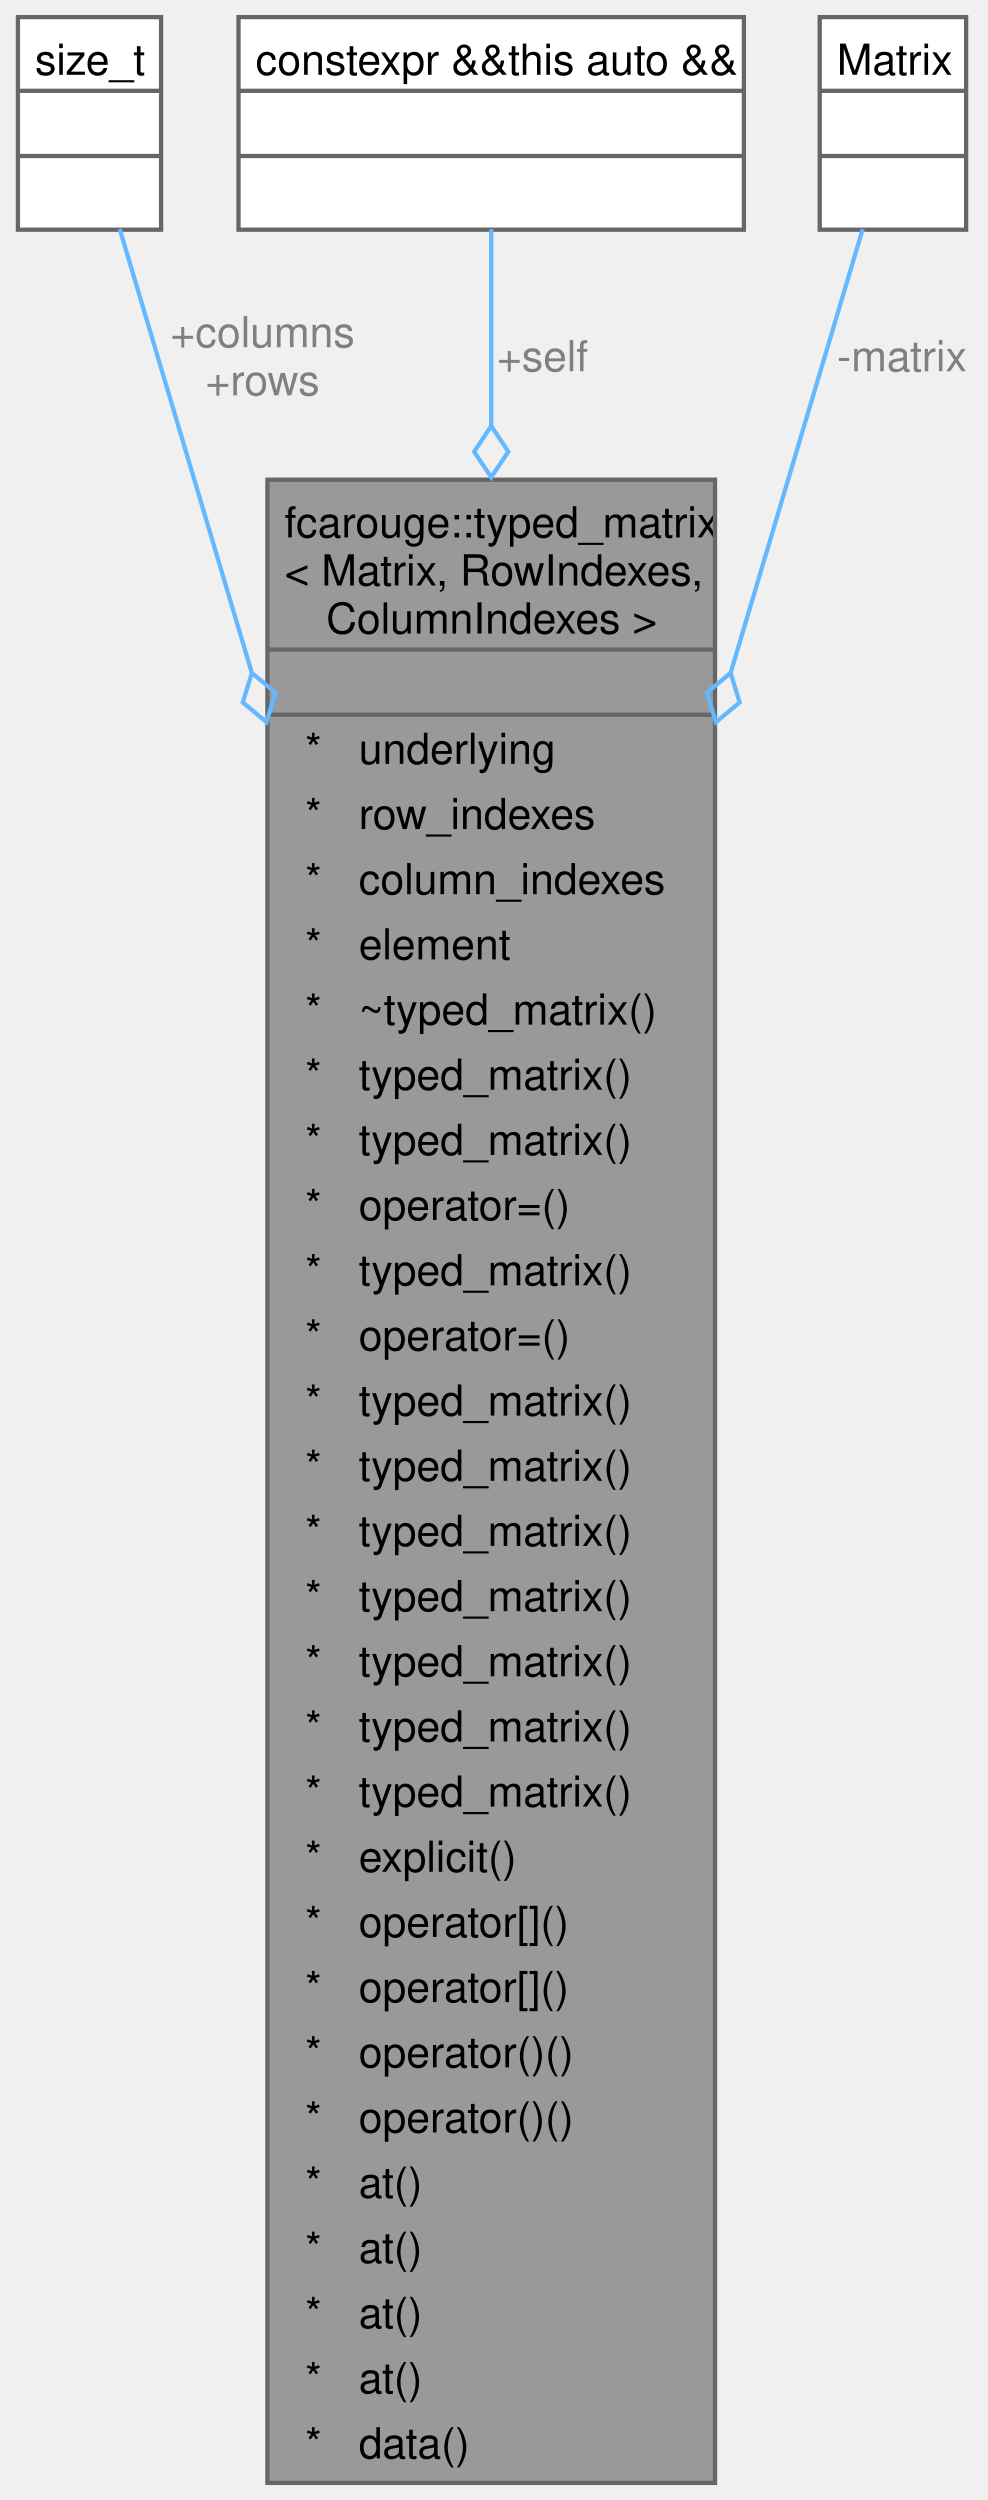
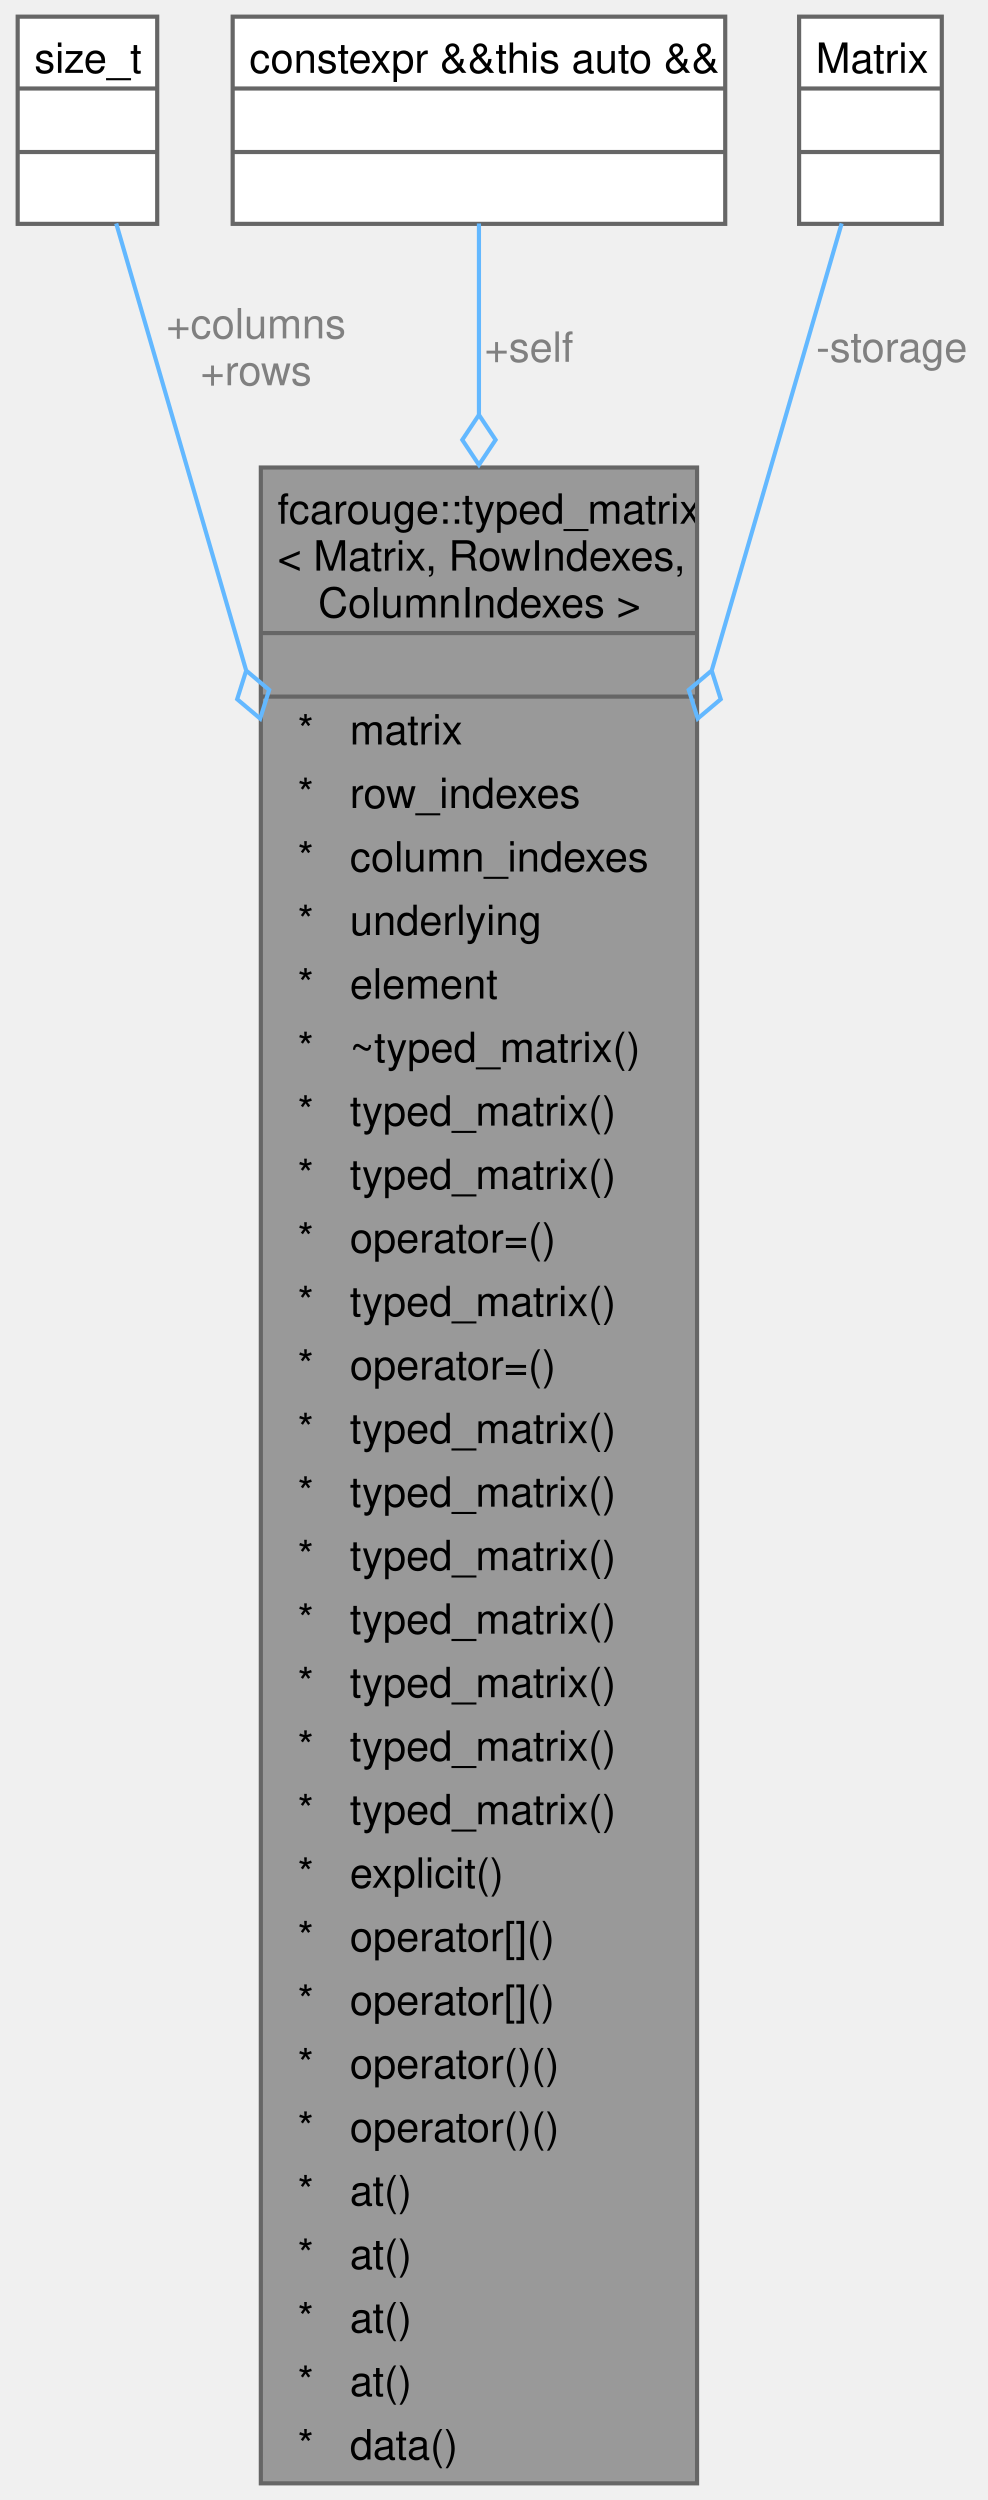
- <svg xmlns="http://www.w3.org/2000/svg" xmlns:xlink="http://www.w3.org/1999/xlink" width="231pt" height="585pt" viewBox="0.00 0.00 230.61 585.00">
-   <g id="graph0" class="graph" transform="scale(1 1) rotate(0) translate(4 581)">
+ <svg xmlns="http://www.w3.org/2000/svg" xmlns:xlink="http://www.w3.org/1999/xlink" width="237pt" height="600pt" viewBox="0.00 0.00 236.61 600.25">
+   <g id="graph0" class="graph" transform="scale(1 1) rotate(0) translate(4 596.25)">
    <g id="Node000001" class="node">
      <g id="a_Node000001">
        <a xlink:title="Strongly typed matrix.">
-           <polygon fill="#999999" stroke="none" points="163.12,-468.75 58.38,-468.75 58.38,0 163.12,0 163.12,-468.75" />
-           <text text-anchor="start" x="62.38" y="-455.25" font-family="Helvetica,sans-Serif" font-size="10.00">fcarouge::typed_matrix</text>
-           <text text-anchor="start" x="62.38" y="-444" font-family="Helvetica,sans-Serif" font-size="10.00">&lt; Matrix, RowIndexes,</text>
-           <text text-anchor="start" x="72.12" y="-432.75" font-family="Helvetica,sans-Serif" font-size="10.00"> ColumnIndexes &gt;</text>
-           <text text-anchor="start" x="109.25" y="-417.5" font-family="Helvetica,sans-Serif" font-size="10.00"> </text>
+           <polygon fill="#999999" stroke="none" points="163.12,-484 58.38,-484 58.38,0 163.12,0 163.12,-484" />
+           <text text-anchor="start" x="62.38" y="-470.5" font-family="Helvetica,sans-Serif" font-size="10.00">fcarouge::typed_matrix</text>
+           <text text-anchor="start" x="62.38" y="-459.25" font-family="Helvetica,sans-Serif" font-size="10.00">&lt; Matrix, RowIndexes,</text>
+           <text text-anchor="start" x="72.12" y="-448" font-family="Helvetica,sans-Serif" font-size="10.00"> ColumnIndexes &gt;</text>
+           <text text-anchor="start" x="109.25" y="-432.75" font-family="Helvetica,sans-Serif" font-size="10.00"> </text>
+           <text text-anchor="start" x="67.19" y="-417.5" font-family="Helvetica,sans-Serif" font-size="10.00">*</text>
+           <text text-anchor="start" x="79.75" y="-417.5" font-family="Helvetica,sans-Serif" font-size="10.00">matrix</text>
          <text text-anchor="start" x="67.19" y="-402.25" font-family="Helvetica,sans-Serif" font-size="10.00">*</text>
-           <text text-anchor="start" x="79.75" y="-402.25" font-family="Helvetica,sans-Serif" font-size="10.00">underlying</text>
+           <text text-anchor="start" x="79.75" y="-402.25" font-family="Helvetica,sans-Serif" font-size="10.00">row_indexes</text>
          <text text-anchor="start" x="67.19" y="-387" font-family="Helvetica,sans-Serif" font-size="10.00">*</text>
-           <text text-anchor="start" x="79.75" y="-387" font-family="Helvetica,sans-Serif" font-size="10.00">row_indexes</text>
+           <text text-anchor="start" x="79.75" y="-387" font-family="Helvetica,sans-Serif" font-size="10.00">column_indexes</text>
          <text text-anchor="start" x="67.19" y="-371.75" font-family="Helvetica,sans-Serif" font-size="10.00">*</text>
-           <text text-anchor="start" x="79.75" y="-371.75" font-family="Helvetica,sans-Serif" font-size="10.00">column_indexes</text>
+           <text text-anchor="start" x="79.75" y="-371.75" font-family="Helvetica,sans-Serif" font-size="10.00">underlying</text>
          <text text-anchor="start" x="67.19" y="-356.5" font-family="Helvetica,sans-Serif" font-size="10.00">*</text>
          <text text-anchor="start" x="79.75" y="-356.5" font-family="Helvetica,sans-Serif" font-size="10.00">element</text>
          <text text-anchor="start" x="67.19" y="-341.25" font-family="Helvetica,sans-Serif" font-size="10.00">*</text>
          <text text-anchor="start" x="79.75" y="-341.25" font-family="Helvetica,sans-Serif" font-size="10.00">~typed_matrix()</text>
          <text text-anchor="start" x="67.19" y="-326" font-family="Helvetica,sans-Serif" font-size="10.00">*</text>
          <text text-anchor="start" x="79.75" y="-326" font-family="Helvetica,sans-Serif" font-size="10.00">typed_matrix()</text>
          <text text-anchor="start" x="67.19" y="-310.75" font-family="Helvetica,sans-Serif" font-size="10.00">*</text>
          <text text-anchor="start" x="79.75" y="-310.75" font-family="Helvetica,sans-Serif" font-size="10.00">typed_matrix()</text>
          <text text-anchor="start" x="67.19" y="-295.5" font-family="Helvetica,sans-Serif" font-size="10.00">*</text>
          <text text-anchor="start" x="79.75" y="-295.5" font-family="Helvetica,sans-Serif" font-size="10.00">operator=()</text>
          <text text-anchor="start" x="67.19" y="-280.25" font-family="Helvetica,sans-Serif" font-size="10.00">*</text>
          <text text-anchor="start" x="79.75" y="-280.25" font-family="Helvetica,sans-Serif" font-size="10.00">typed_matrix()</text>
          <text text-anchor="start" x="67.19" y="-265" font-family="Helvetica,sans-Serif" font-size="10.00">*</text>
          <text text-anchor="start" x="79.75" y="-265" font-family="Helvetica,sans-Serif" font-size="10.00">operator=()</text>
          <text text-anchor="start" x="67.19" y="-249.75" font-family="Helvetica,sans-Serif" font-size="10.00">*</text>
          <text text-anchor="start" x="79.75" y="-249.75" font-family="Helvetica,sans-Serif" font-size="10.00">typed_matrix()</text>
          <text text-anchor="start" x="67.19" y="-234.5" font-family="Helvetica,sans-Serif" font-size="10.00">*</text>
          <text text-anchor="start" x="79.75" y="-234.5" font-family="Helvetica,sans-Serif" font-size="10.00">typed_matrix()</text>
          <text text-anchor="start" x="67.19" y="-219.25" font-family="Helvetica,sans-Serif" font-size="10.00">*</text>
          <text text-anchor="start" x="79.75" y="-219.25" font-family="Helvetica,sans-Serif" font-size="10.00">typed_matrix()</text>
          <text text-anchor="start" x="67.19" y="-204" font-family="Helvetica,sans-Serif" font-size="10.00">*</text>
          <text text-anchor="start" x="79.75" y="-204" font-family="Helvetica,sans-Serif" font-size="10.00">typed_matrix()</text>
          <text text-anchor="start" x="67.19" y="-188.75" font-family="Helvetica,sans-Serif" font-size="10.00">*</text>
          <text text-anchor="start" x="79.75" y="-188.75" font-family="Helvetica,sans-Serif" font-size="10.00">typed_matrix()</text>
          <text text-anchor="start" x="67.19" y="-173.5" font-family="Helvetica,sans-Serif" font-size="10.00">*</text>
          <text text-anchor="start" x="79.75" y="-173.5" font-family="Helvetica,sans-Serif" font-size="10.00">typed_matrix()</text>
          <text text-anchor="start" x="67.19" y="-158.25" font-family="Helvetica,sans-Serif" font-size="10.00">*</text>
          <text text-anchor="start" x="79.75" y="-158.25" font-family="Helvetica,sans-Serif" font-size="10.00">typed_matrix()</text>
          <text text-anchor="start" x="67.19" y="-143" font-family="Helvetica,sans-Serif" font-size="10.00">*</text>
          <text text-anchor="start" x="79.75" y="-143" font-family="Helvetica,sans-Serif" font-size="10.00">explicit()</text>
          <text text-anchor="start" x="67.19" y="-127.75" font-family="Helvetica,sans-Serif" font-size="10.00">*</text>
          <text text-anchor="start" x="79.75" y="-127.75" font-family="Helvetica,sans-Serif" font-size="10.00">operator[]()</text>
          <text text-anchor="start" x="67.19" y="-112.5" font-family="Helvetica,sans-Serif" font-size="10.00">*</text>
          <text text-anchor="start" x="79.75" y="-112.5" font-family="Helvetica,sans-Serif" font-size="10.00">operator[]()</text>
          <text text-anchor="start" x="67.19" y="-97.25" font-family="Helvetica,sans-Serif" font-size="10.00">*</text>
          <text text-anchor="start" x="79.75" y="-97.25" font-family="Helvetica,sans-Serif" font-size="10.00">operator()()</text>
          <text text-anchor="start" x="67.19" y="-82" font-family="Helvetica,sans-Serif" font-size="10.00">*</text>
          <text text-anchor="start" x="79.75" y="-82" font-family="Helvetica,sans-Serif" font-size="10.00">operator()()</text>
          <text text-anchor="start" x="67.19" y="-66.75" font-family="Helvetica,sans-Serif" font-size="10.00">*</text>
          <text text-anchor="start" x="79.75" y="-66.75" font-family="Helvetica,sans-Serif" font-size="10.00">at()</text>
          <text text-anchor="start" x="67.19" y="-51.5" font-family="Helvetica,sans-Serif" font-size="10.00">*</text>
          <text text-anchor="start" x="79.75" y="-51.5" font-family="Helvetica,sans-Serif" font-size="10.00">at()</text>
          <text text-anchor="start" x="67.19" y="-36.25" font-family="Helvetica,sans-Serif" font-size="10.00">*</text>
          <text text-anchor="start" x="79.75" y="-36.25" font-family="Helvetica,sans-Serif" font-size="10.00">at()</text>
          <text text-anchor="start" x="67.19" y="-21" font-family="Helvetica,sans-Serif" font-size="10.00">*</text>
          <text text-anchor="start" x="79.75" y="-21" font-family="Helvetica,sans-Serif" font-size="10.00">at()</text>
          <text text-anchor="start" x="67.19" y="-5.75" font-family="Helvetica,sans-Serif" font-size="10.00">*</text>
          <text text-anchor="start" x="79.75" y="-5.75" font-family="Helvetica,sans-Serif" font-size="10.00">data()</text>
+           <polygon fill="#666666" stroke="#666666" points="58.38,-444.25 58.38,-444.25 163.12,-444.25 163.12,-444.25 58.38,-444.25" />
          <polygon fill="#666666" stroke="#666666" points="58.38,-429 58.38,-429 163.12,-429 163.12,-429 58.38,-429" />
-           <polygon fill="#666666" stroke="#666666" points="58.38,-413.75 58.38,-413.75 163.12,-413.75 163.12,-413.75 58.38,-413.75" />
-           <polygon fill="none" stroke="#666666" points="58.38,0 58.38,-468.75 163.12,-468.75 163.12,0 58.38,0" />
+           <polygon fill="none" stroke="#666666" points="58.38,0 58.38,-484 163.12,-484 163.12,0 58.38,0" />
        </a>
      </g>
    </g>
    <g id="Node000002" class="node">
      <g id="a_Node000002">
        <a xlink:title=" ">
-           <polygon fill="white" stroke="none" points="33.5,-577 0,-577 0,-527.25 33.5,-527.25 33.5,-577" />
-           <text text-anchor="start" x="4" y="-563.5" font-family="Helvetica,sans-Serif" font-size="10.00">size_t</text>
+           <polygon fill="white" stroke="none" points="33.5,-592.25 0,-592.25 0,-542.5 33.5,-542.5 33.5,-592.25" />
+           <text text-anchor="start" x="4" y="-578.75" font-family="Helvetica,sans-Serif" font-size="10.00">size_t</text>
+           <text text-anchor="start" x="15.25" y="-563.5" font-family="Helvetica,sans-Serif" font-size="10.00"> </text>
          <text text-anchor="start" x="15.25" y="-548.25" font-family="Helvetica,sans-Serif" font-size="10.00"> </text>
-           <text text-anchor="start" x="15.25" y="-533" font-family="Helvetica,sans-Serif" font-size="10.00"> </text>
+           <polygon fill="#666666" stroke="#666666" points="0,-575 0,-575 33.5,-575 33.5,-575 0,-575" />
          <polygon fill="#666666" stroke="#666666" points="0,-559.75 0,-559.75 33.5,-559.75 33.5,-559.75 0,-559.75" />
-           <polygon fill="#666666" stroke="#666666" points="0,-544.5 0,-544.5 33.5,-544.5 33.5,-544.5 0,-544.5" />
-           <polygon fill="none" stroke="#666666" points="0,-527.25 0,-577 33.5,-577 33.5,-527.25 0,-527.25" />
+           <polygon fill="none" stroke="#666666" points="0,-542.5 0,-592.25 33.5,-592.25 33.5,-542.5 0,-542.5" />
        </a>
      </g>
    </g>
    <g id="edge1_Node000001_Node000002" class="edge">
      <g id="a_edge1_Node000001_Node000002">
        <a xlink:title=" ">
-           <path fill="none" stroke="#63b8ff" d="M23.82,-527.39C30.85,-503.77 42.36,-465.11 54.73,-423.55" />
-           <polygon fill="none" stroke="#63b8ff" points="54.74,-423.53 52.61,-416.64 58.16,-412.03 60.28,-418.92 54.74,-423.53" />
+           <path fill="none" stroke="#63b8ff" d="M23.66,-542.6C30.7,-518.38 42.33,-478.38 54.83,-435.36" />
+           <polygon fill="none" stroke="#63b8ff" points="54.87,-435.25 52.7,-428.37 58.22,-423.72 60.38,-430.6 54.87,-435.25" />
        </a>
      </g>
-       <text text-anchor="middle" x="57.23" y="-499.75" font-family="Helvetica,sans-Serif" font-size="10.00" fill="grey"> +columns</text>
-       <text text-anchor="middle" x="57.23" y="-488.5" font-family="Helvetica,sans-Serif" font-size="10.00" fill="grey">+rows</text>
+       <text text-anchor="middle" x="57.23" y="-515" font-family="Helvetica,sans-Serif" font-size="10.00" fill="grey"> +columns</text>
+       <text text-anchor="middle" x="57.23" y="-503.75" font-family="Helvetica,sans-Serif" font-size="10.00" fill="grey">+rows</text>
    </g>
    <g id="Node000003" class="node">
      <g id="a_Node000003">
        <a xlink:title=" ">
-           <polygon fill="white" stroke="none" points="169.88,-577 51.62,-577 51.62,-527.25 169.88,-527.25 169.88,-577" />
-           <text text-anchor="start" x="55.62" y="-563.5" font-family="Helvetica,sans-Serif" font-size="10.00">constexpr &amp;&amp;this auto &amp;&amp;</text>
+           <polygon fill="white" stroke="none" points="169.88,-592.25 51.62,-592.25 51.62,-542.5 169.88,-542.5 169.88,-592.25" />
+           <text text-anchor="start" x="55.62" y="-578.75" font-family="Helvetica,sans-Serif" font-size="10.00">constexpr &amp;&amp;this auto &amp;&amp;</text>
+           <text text-anchor="start" x="109.25" y="-563.5" font-family="Helvetica,sans-Serif" font-size="10.00"> </text>
          <text text-anchor="start" x="109.25" y="-548.25" font-family="Helvetica,sans-Serif" font-size="10.00"> </text>
-           <text text-anchor="start" x="109.25" y="-533" font-family="Helvetica,sans-Serif" font-size="10.00"> </text>
+           <polygon fill="#666666" stroke="#666666" points="51.62,-575 51.62,-575 169.88,-575 169.88,-575 51.62,-575" />
          <polygon fill="#666666" stroke="#666666" points="51.62,-559.75 51.62,-559.75 169.88,-559.75 169.88,-559.75 51.62,-559.75" />
-           <polygon fill="#666666" stroke="#666666" points="51.62,-544.5 51.62,-544.5 169.88,-544.5 169.88,-544.5 51.62,-544.5" />
-           <polygon fill="none" stroke="#666666" points="51.62,-527.25 51.62,-577 169.88,-577 169.88,-527.25 51.62,-527.25" />
+           <polygon fill="none" stroke="#666666" points="51.62,-542.5 51.62,-592.25 169.88,-592.25 169.88,-542.5 51.62,-542.5" />
        </a>
      </g>
    </g>
    <g id="edge2_Node000001_Node000003" class="edge">
      <g id="a_edge2_Node000001_Node000003">
        <a xlink:title=" ">
-           <path fill="none" stroke="#63b8ff" d="M110.75,-527.39C110.75,-515.39 110.75,-499.51 110.75,-481.34" />
-           <polygon fill="none" stroke="#63b8ff" points="110.75,-481.31 106.75,-475.31 110.75,-469.31 114.75,-475.31 110.75,-481.31" />
+           <path fill="none" stroke="#63b8ff" d="M110.75,-542.6C110.75,-530.63 110.75,-514.8 110.75,-496.65" />
+           <polygon fill="none" stroke="#63b8ff" points="110.75,-496.64 106.75,-490.64 110.75,-484.64 114.75,-490.64 110.75,-496.64" />
        </a>
      </g>
-       <text text-anchor="middle" x="122.75" y="-494.12" font-family="Helvetica,sans-Serif" font-size="10.00" fill="grey"> +self</text>
+       <text text-anchor="middle" x="122.75" y="-509.38" font-family="Helvetica,sans-Serif" font-size="10.00" fill="grey"> +self</text>
    </g>
    <g id="Node000004" class="node">
      <g id="a_Node000004">
        <a xlink:title=" ">
-           <polygon fill="white" stroke="none" points="221.88,-577 187.62,-577 187.62,-527.25 221.88,-527.25 221.88,-577" />
-           <text text-anchor="start" x="191.62" y="-563.5" font-family="Helvetica,sans-Serif" font-size="10.00">Matrix</text>
+           <polygon fill="white" stroke="none" points="221.88,-592.25 187.62,-592.25 187.62,-542.5 221.88,-542.5 221.88,-592.25" />
+           <text text-anchor="start" x="191.62" y="-578.75" font-family="Helvetica,sans-Serif" font-size="10.00">Matrix</text>
+           <text text-anchor="start" x="203.25" y="-563.5" font-family="Helvetica,sans-Serif" font-size="10.00"> </text>
          <text text-anchor="start" x="203.25" y="-548.25" font-family="Helvetica,sans-Serif" font-size="10.00"> </text>
-           <text text-anchor="start" x="203.25" y="-533" font-family="Helvetica,sans-Serif" font-size="10.00"> </text>
+           <polygon fill="#666666" stroke="#666666" points="187.62,-575 187.62,-575 221.88,-575 221.88,-575 187.62,-575" />
          <polygon fill="#666666" stroke="#666666" points="187.62,-559.75 187.62,-559.75 221.88,-559.75 221.88,-559.75 187.62,-559.75" />
-           <polygon fill="#666666" stroke="#666666" points="187.62,-544.5 187.62,-544.5 221.88,-544.5 221.88,-544.5 187.62,-544.5" />
-           <polygon fill="none" stroke="#666666" points="187.62,-527.25 187.62,-577 221.88,-577 221.88,-527.25 187.62,-527.25" />
+           <polygon fill="none" stroke="#666666" points="187.62,-542.5 187.62,-592.25 221.88,-592.25 221.88,-542.5 187.62,-542.5" />
        </a>
      </g>
    </g>
    <g id="edge3_Node000001_Node000004" class="edge">
      <g id="a_edge3_Node000001_Node000004">
        <a xlink:title=" ">
-           <path fill="none" stroke="#63b8ff" d="M197.68,-527.39C190.65,-503.77 179.14,-465.11 166.77,-423.55" />
-           <polygon fill="none" stroke="#63b8ff" points="166.76,-423.53 161.22,-418.92 163.34,-412.03 168.89,-416.64 166.76,-423.53" />
+           <path fill="none" stroke="#63b8ff" d="M197.84,-542.6C190.8,-518.38 179.17,-478.38 166.67,-435.36" />
+           <polygon fill="none" stroke="#63b8ff" points="166.63,-435.25 161.12,-430.6 163.28,-423.72 168.8,-428.37 166.63,-435.25" />
        </a>
      </g>
-       <text text-anchor="middle" x="206.86" y="-494.12" font-family="Helvetica,sans-Serif" font-size="10.00" fill="grey"> -matrix</text>
+       <text text-anchor="middle" x="209.86" y="-509.38" font-family="Helvetica,sans-Serif" font-size="10.00" fill="grey"> -storage</text>
    </g>
  </g>
</svg>
